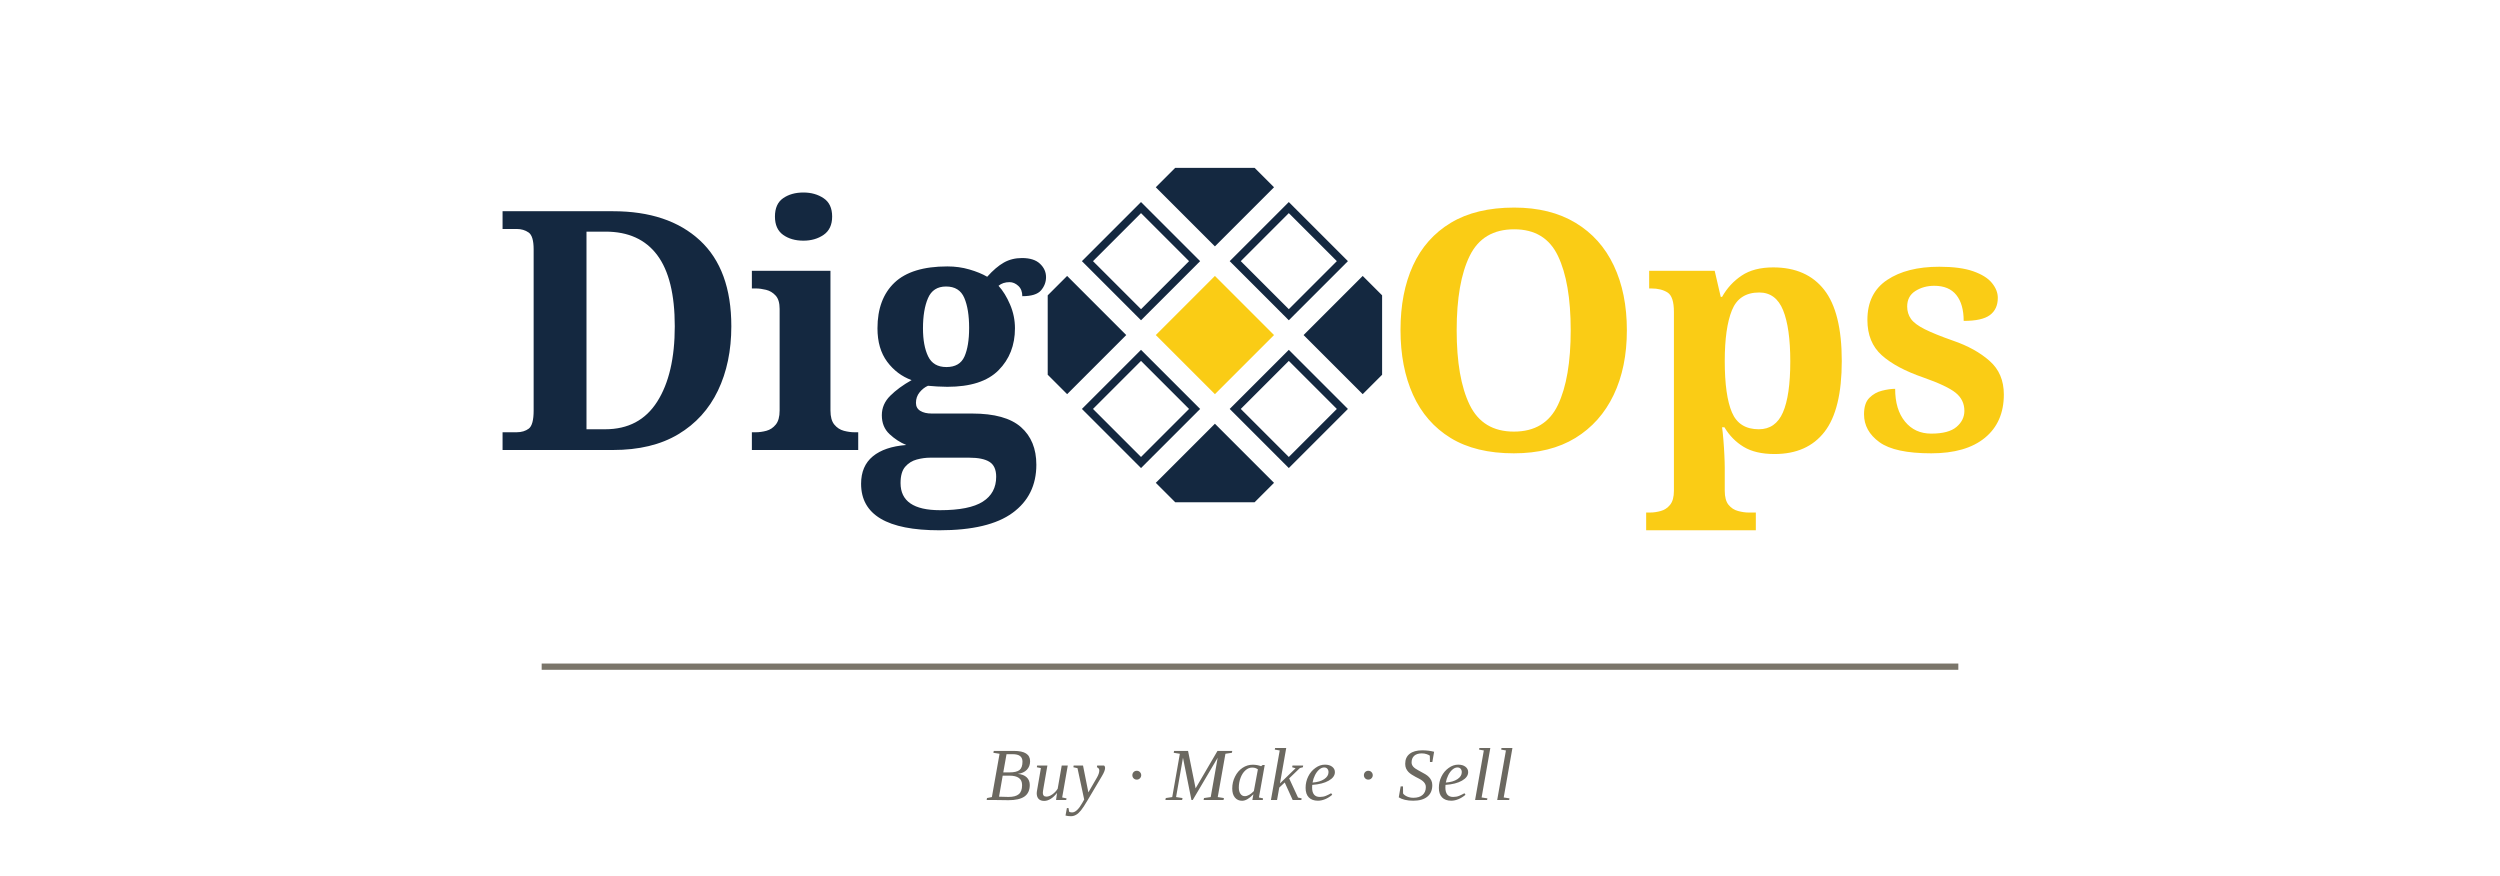
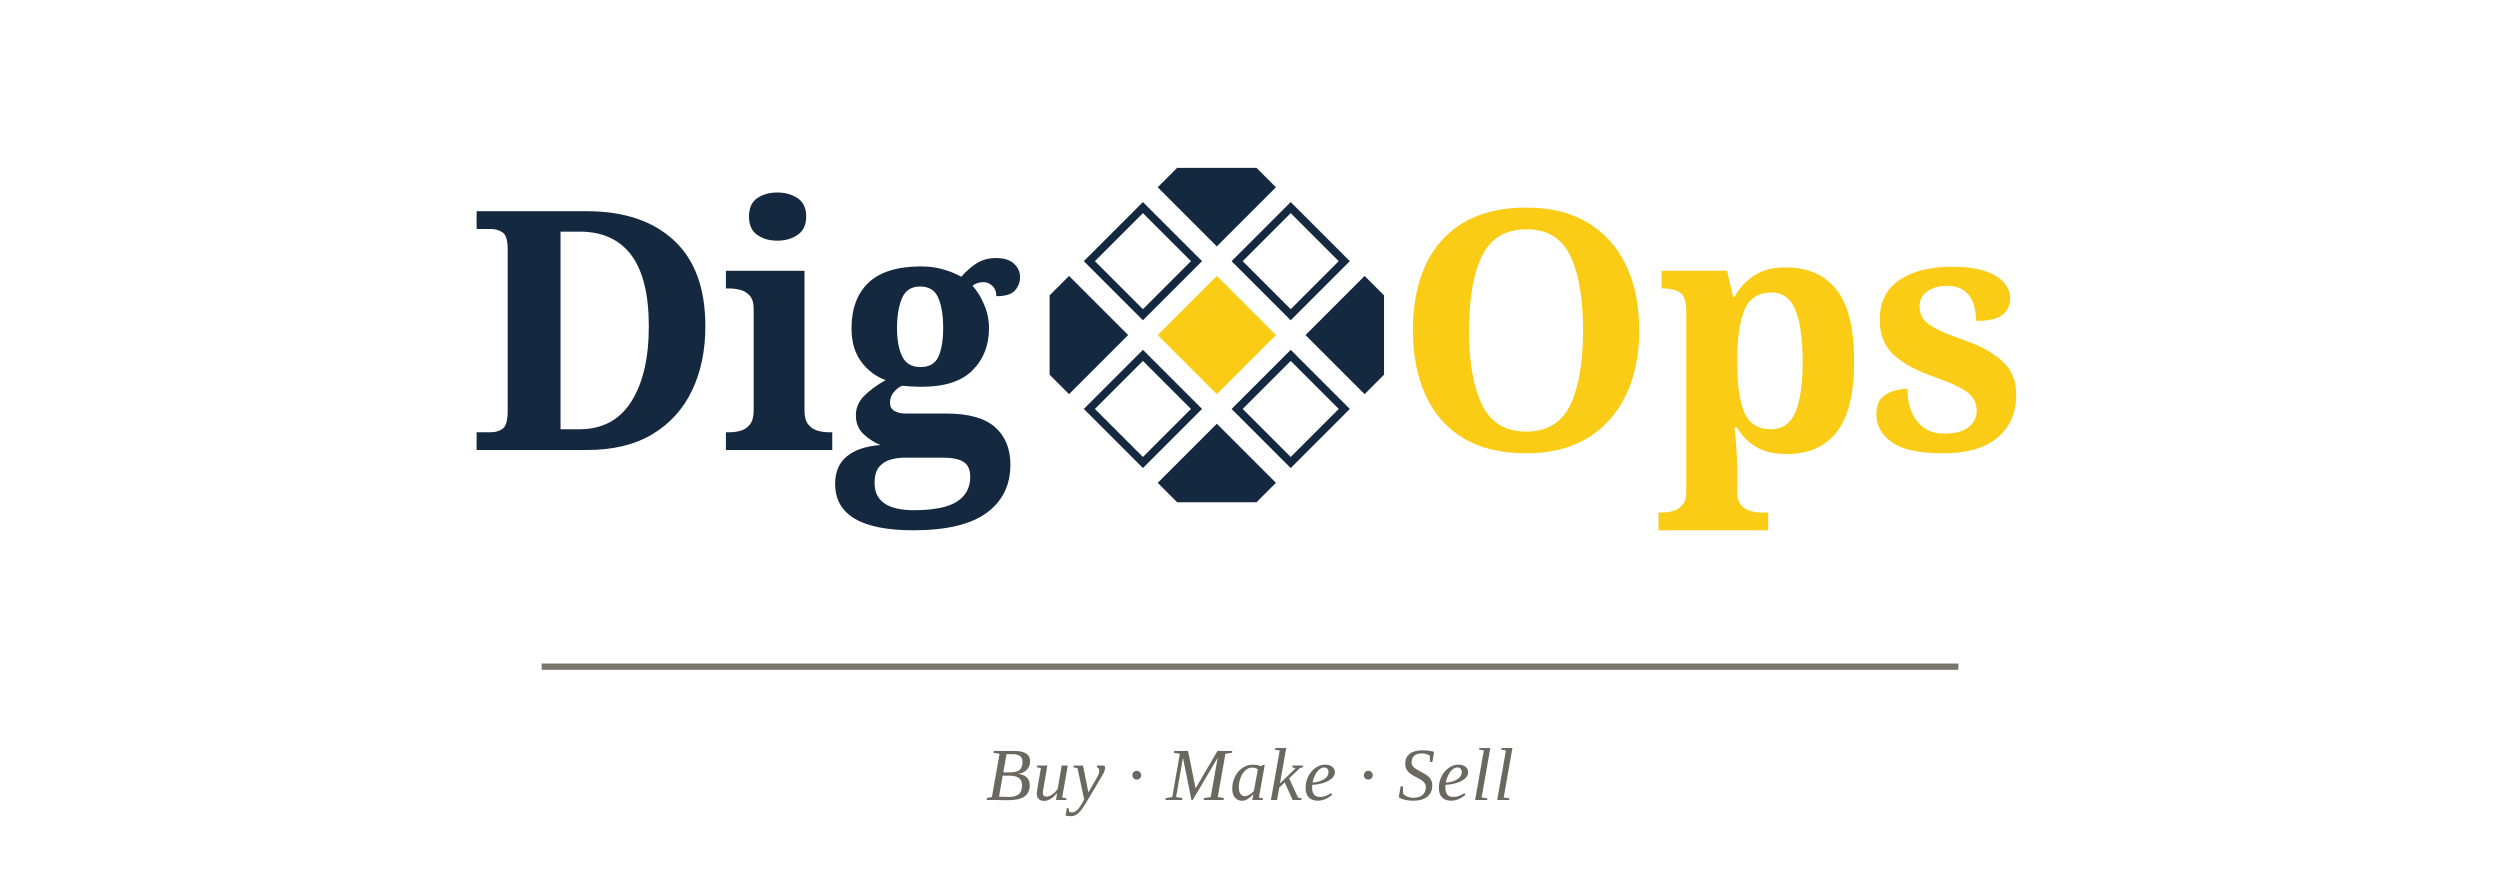
<svg xmlns="http://www.w3.org/2000/svg" viewBox="0 0 600 210" role="img" aria-labelledby="t d">
-   <g transform="translate(-16.07,11.86) scale(0.836)">
+   <g transform="translate(-22.3,11.86) scale(0.836)">
    <text x="320" y="115" font-family="Vollkorn,Lora,Cambria,Georgia,serif" font-weight="700" font-size="96" fill="#142840" text-anchor="end" letter-spacing="-1">Dig</text>
-     <g transform="translate(320,34)">
+     <g transform="translate(328,34)">
      <svg width="96" height="96" viewBox="0 0 128 128">
        <g transform="rotate(45 64 64)">
          <rect x="8" y="8" width="32" height="32" fill="#142840" />
          <rect x="88" y="8" width="32" height="32" fill="#142840" />
          <rect x="8" y="88" width="32" height="32" fill="#142840" />
          <rect x="88" y="88" width="32" height="32" fill="#142840" />
          <rect x="49.5" y="9.5" width="29" height="29" fill="none" stroke="#142840" stroke-width="3" />
          <rect x="9.5" y="49.5" width="29" height="29" fill="none" stroke="#142840" stroke-width="3" />
          <rect x="89.5" y="49.5" width="29" height="29" fill="none" stroke="#142840" stroke-width="3" />
          <rect x="49.5" y="89.5" width="29" height="29" fill="none" stroke="#142840" stroke-width="3" />
          <rect x="48" y="48" width="32" height="32" fill="#FACC15" />
        </g>
      </svg>
    </g>
-     <text x="416" y="115" font-family="Vollkorn,Lora,Cambria,Georgia,serif" font-weight="700" font-size="96" fill="#FACC15" text-anchor="start" letter-spacing="-1">Ops</text>
+     <text x="427" y="115" font-family="Vollkorn,Lora,Cambria,Georgia,serif" font-weight="700" font-size="96" fill="#FACC15" text-anchor="start" letter-spacing="-1">Ops</text>
  </g>
  <line x1="130" y1="160" x2="470" y2="160" stroke="#7A756A" stroke-width="1.5" />
  <text x="300" y="192" text-anchor="middle" font-family="Lora, 'Liberation Serif', Georgia, serif" font-style="italic" font-weight="400" font-size="18" fill="#6B6860" letter-spacing="0.3">Buy · Make · Sell</text>
</svg>
